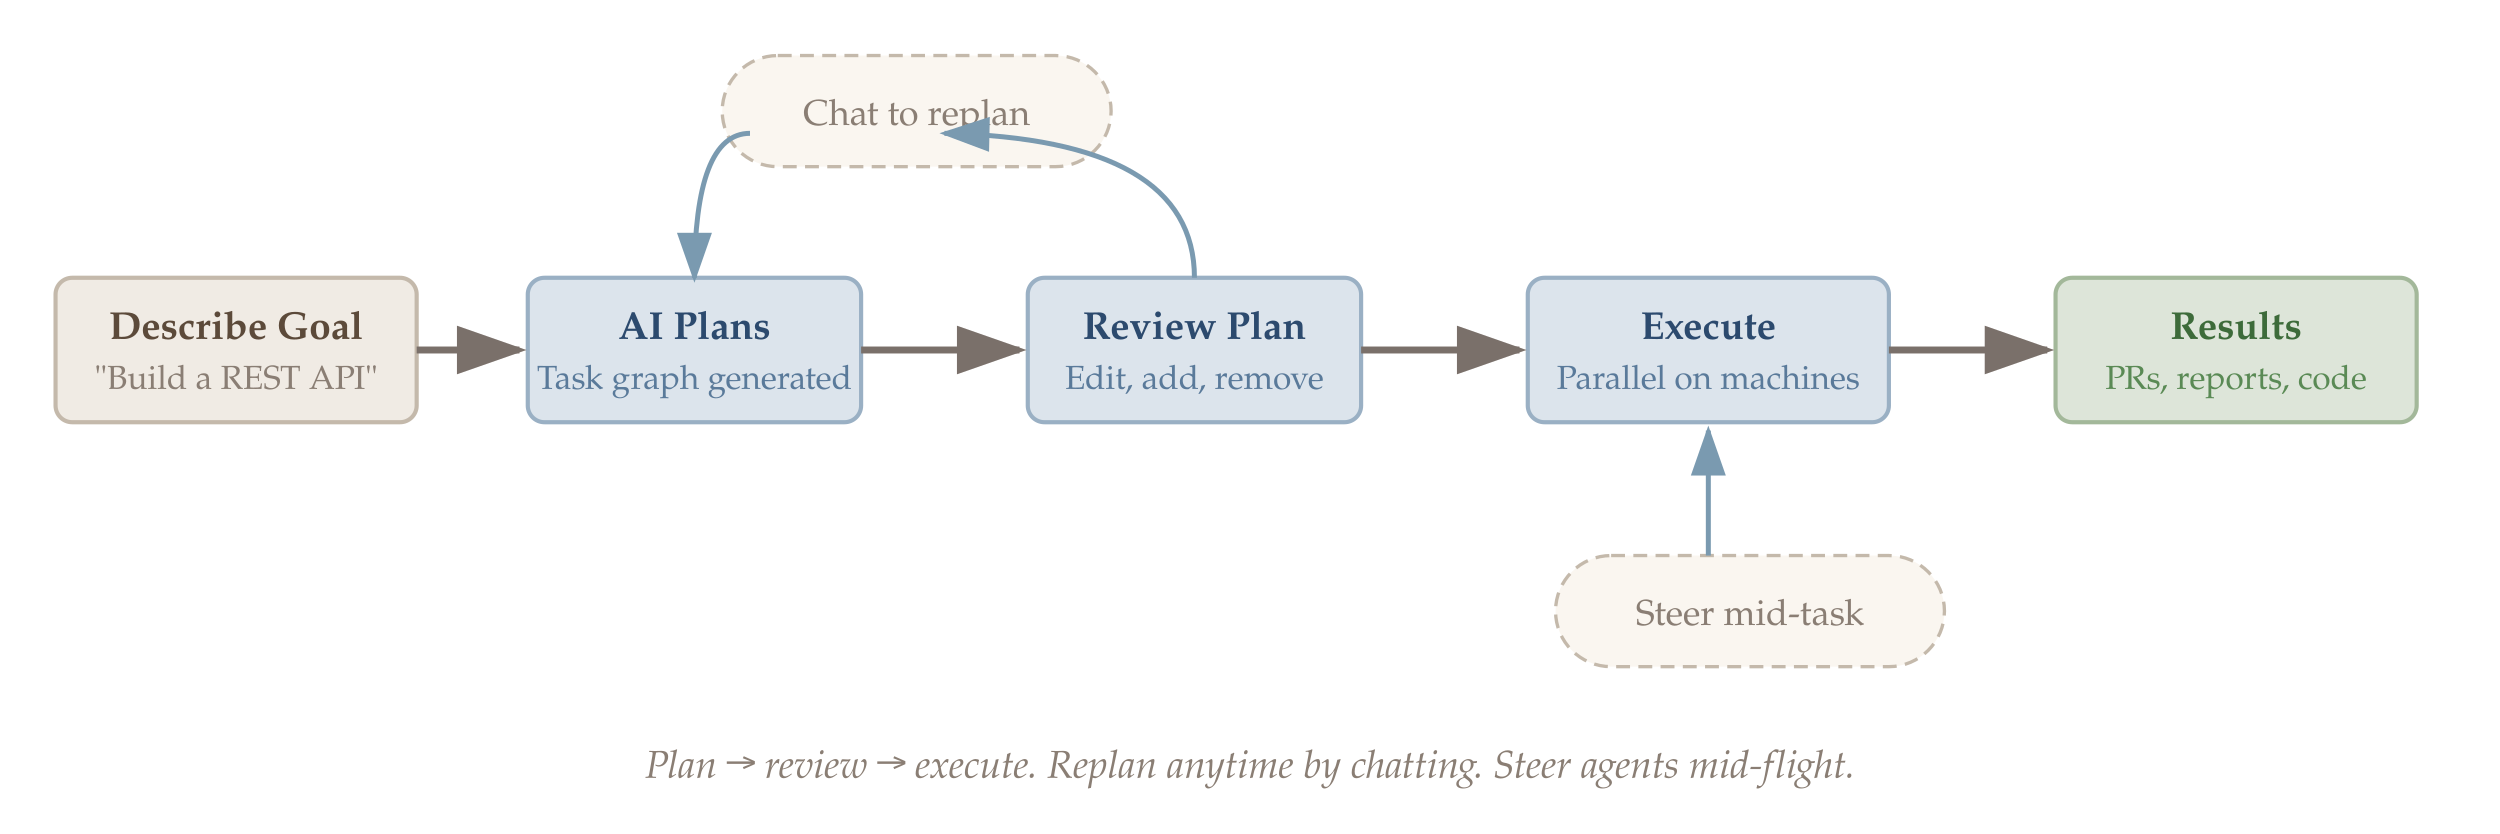
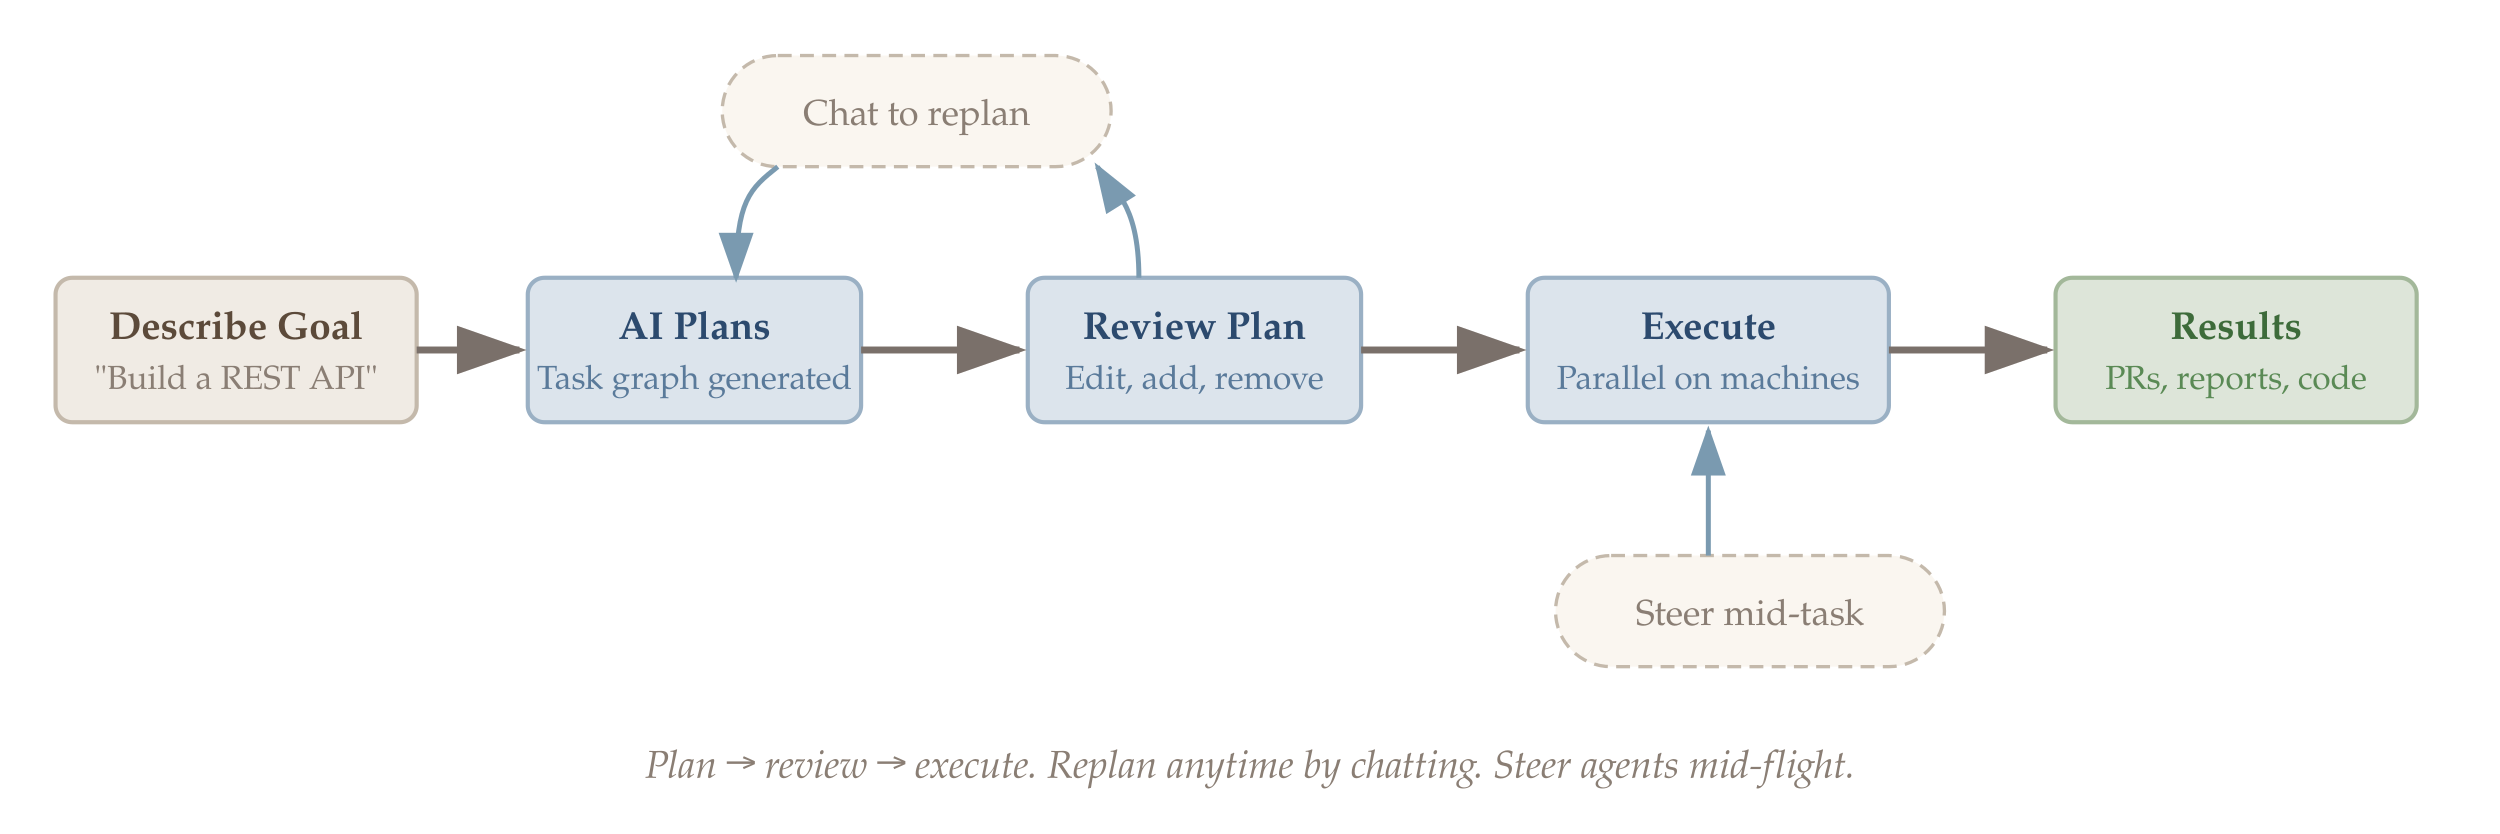
<svg xmlns="http://www.w3.org/2000/svg" viewBox="0 0 900 300" font-family="Palatino, Palatino Linotype, Georgia, serif">
  <defs>
    <marker id="arr" viewBox="0 0 10 7" refX="9" refY="3.5" markerWidth="10" markerHeight="7" orient="auto-start-reverse">
      <path d="M 0 0 L 10 3.5 L 0 7 z" fill="#7a706a" />
    </marker>
    <marker id="arr-blue" viewBox="0 0 10 7" refX="9" refY="3.5" markerWidth="10" markerHeight="7" orient="auto-start-reverse">
      <path d="M 0 0 L 10 3.5 L 0 7 z" fill="#7a9ab0" />
    </marker>
  </defs>
  <rect x="20" y="100" width="130" height="52" rx="6" fill="#f0ebe4" stroke="#c4b9ab" stroke-width="1.5" />
  <text x="85" y="122" text-anchor="middle" font-size="14" fill="#5c4a3a" font-weight="bold">Describe Goal</text>
  <text x="85" y="140" text-anchor="middle" font-size="12" fill="#8a7e74">"Build a REST API"</text>
  <rect x="190" y="100" width="120" height="52" rx="6" fill="#dce4ec" stroke="#9ab0c4" stroke-width="1.5" />
  <text x="250" y="122" text-anchor="middle" font-size="14" fill="#2c4a6e" font-weight="bold">AI Plans</text>
  <text x="250" y="140" text-anchor="middle" font-size="12" fill="#5a7a9a">Task graph generated</text>
  <rect x="370" y="100" width="120" height="52" rx="6" fill="#dce4ec" stroke="#9ab0c4" stroke-width="1.5" />
  <text x="430" y="122" text-anchor="middle" font-size="14" fill="#2c4a6e" font-weight="bold">Review Plan</text>
  <text x="430" y="140" text-anchor="middle" font-size="12" fill="#5a7a9a">Edit, add, remove</text>
  <rect x="550" y="100" width="130" height="52" rx="6" fill="#dce4ec" stroke="#9ab0c4" stroke-width="1.5" />
  <text x="615" y="122" text-anchor="middle" font-size="14" fill="#2c4a6e" font-weight="bold">Execute</text>
  <text x="615" y="140" text-anchor="middle" font-size="12" fill="#5a7a9a">Parallel on machines</text>
  <rect x="740" y="100" width="130" height="52" rx="6" fill="#dde5d9" stroke="#a3b89a" stroke-width="1.5" />
  <text x="805" y="122" text-anchor="middle" font-size="14" fill="#3d6b3a" font-weight="bold">Results</text>
  <text x="805" y="140" text-anchor="middle" font-size="12" fill="#5a8a55">PRs, reports, code</text>
  <line x1="150" y1="126" x2="187" y2="126" stroke="#7a706a" stroke-width="2.5" marker-end="url(#arr)" />
  <line x1="310" y1="126" x2="367" y2="126" stroke="#7a706a" stroke-width="2.5" marker-end="url(#arr)" />
  <line x1="490" y1="126" x2="547" y2="126" stroke="#7a706a" stroke-width="2.5" marker-end="url(#arr)" />
  <line x1="680" y1="126" x2="737" y2="126" stroke="#7a706a" stroke-width="2.5" marker-end="url(#arr)" />
  <rect x="260" y="20" width="140" height="40" rx="20" fill="#faf6f0" stroke="#c4b9ab" stroke-width="1.2" stroke-dasharray="5,3" />
  <text x="330" y="45" text-anchor="middle" font-size="13" fill="#8a7e74">Chat to replan</text>
-   <path d="M 430 100 Q 430 50 340 48" fill="none" stroke="#7a9ab0" stroke-width="1.8" marker-end="url(#arr-blue)" />
-   <path d="M 270 48 Q 250 48 250 100" fill="none" stroke="#7a9ab0" stroke-width="1.8" marker-end="url(#arr-blue)" />
+   <path d="M 410 100 C 410 72 400 68 395 60" fill="none" stroke="#7a9ab0" stroke-width="1.8" marker-end="url(#arr-blue)" />
+   <path d="M 280 60 C 270 68 265 72 265 100" fill="none" stroke="#7a9ab0" stroke-width="1.8" marker-end="url(#arr-blue)" />
  <rect x="560" y="200" width="140" height="40" rx="20" fill="#faf6f0" stroke="#c4b9ab" stroke-width="1.2" stroke-dasharray="5,3" />
  <text x="630" y="225" text-anchor="middle" font-size="13" fill="#8a7e74">Steer mid-task</text>
  <path d="M 615 200 L 615 155" fill="none" stroke="#7a9ab0" stroke-width="1.8" marker-end="url(#arr-blue)" />
  <text x="450" y="280" text-anchor="middle" font-size="14" fill="#8a7e74" font-style="italic">Plan → review → execute. Replan anytime by chatting. Steer agents mid-flight.</text>
</svg>
